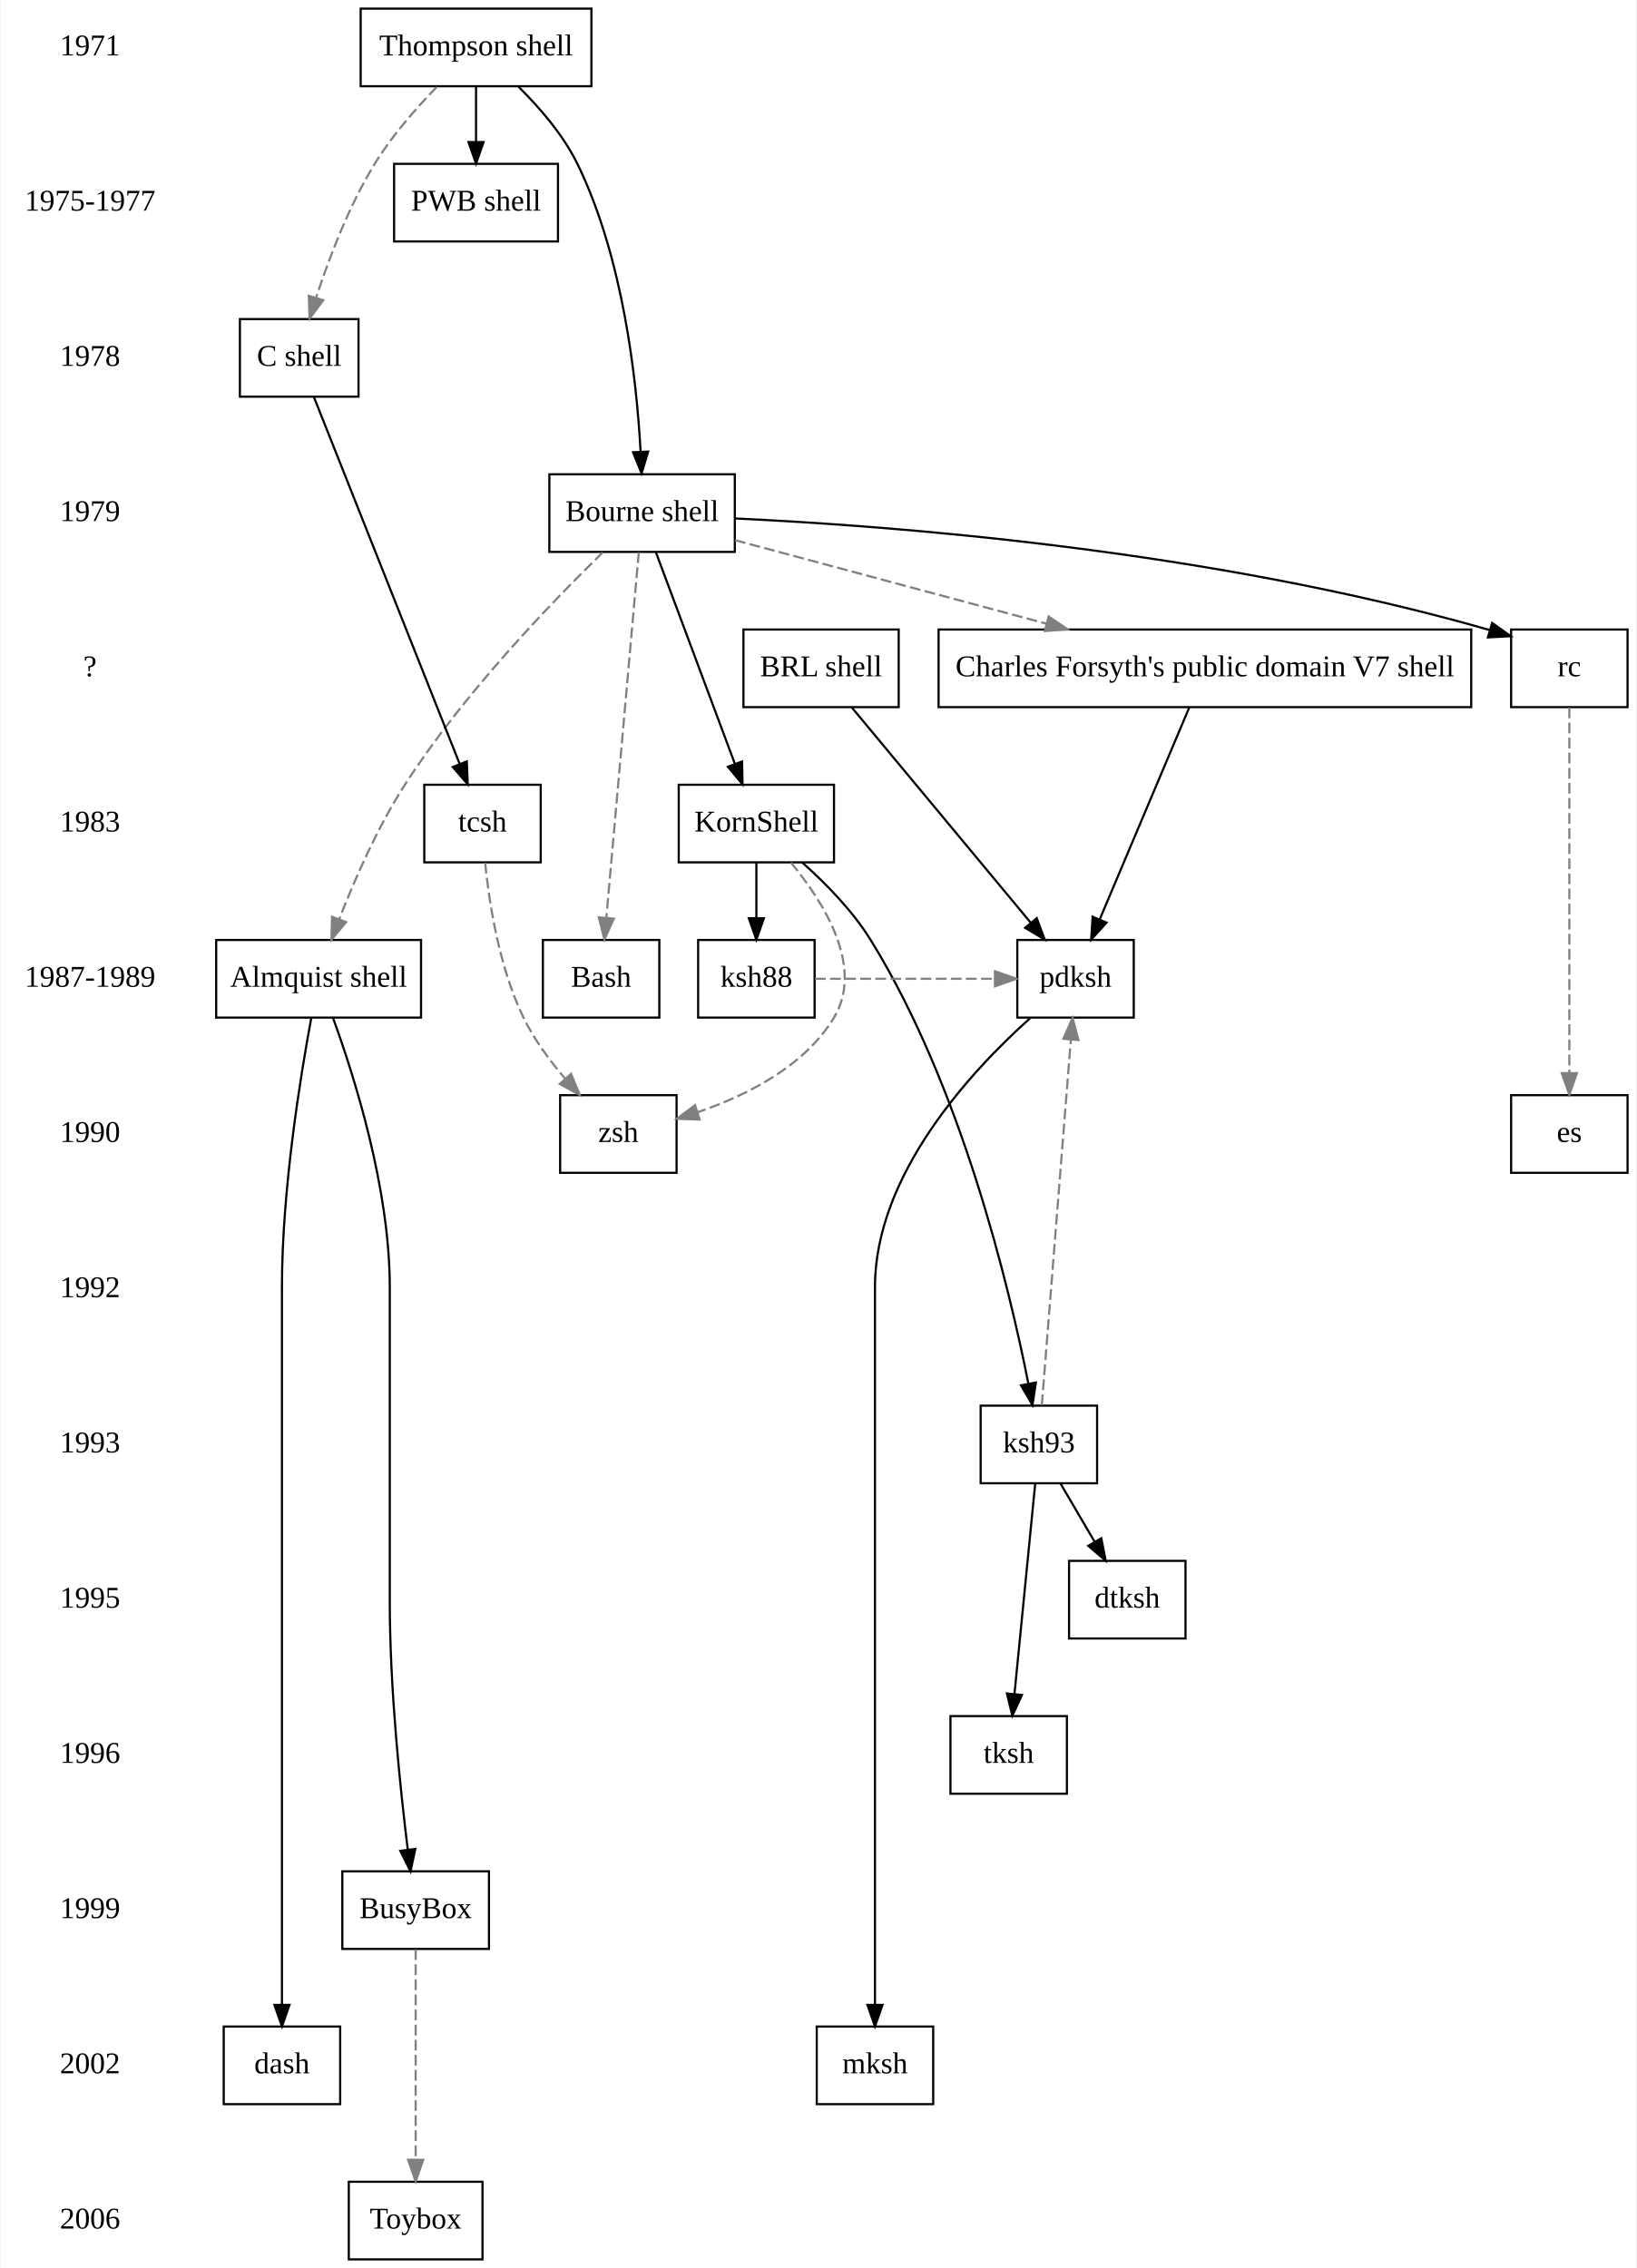
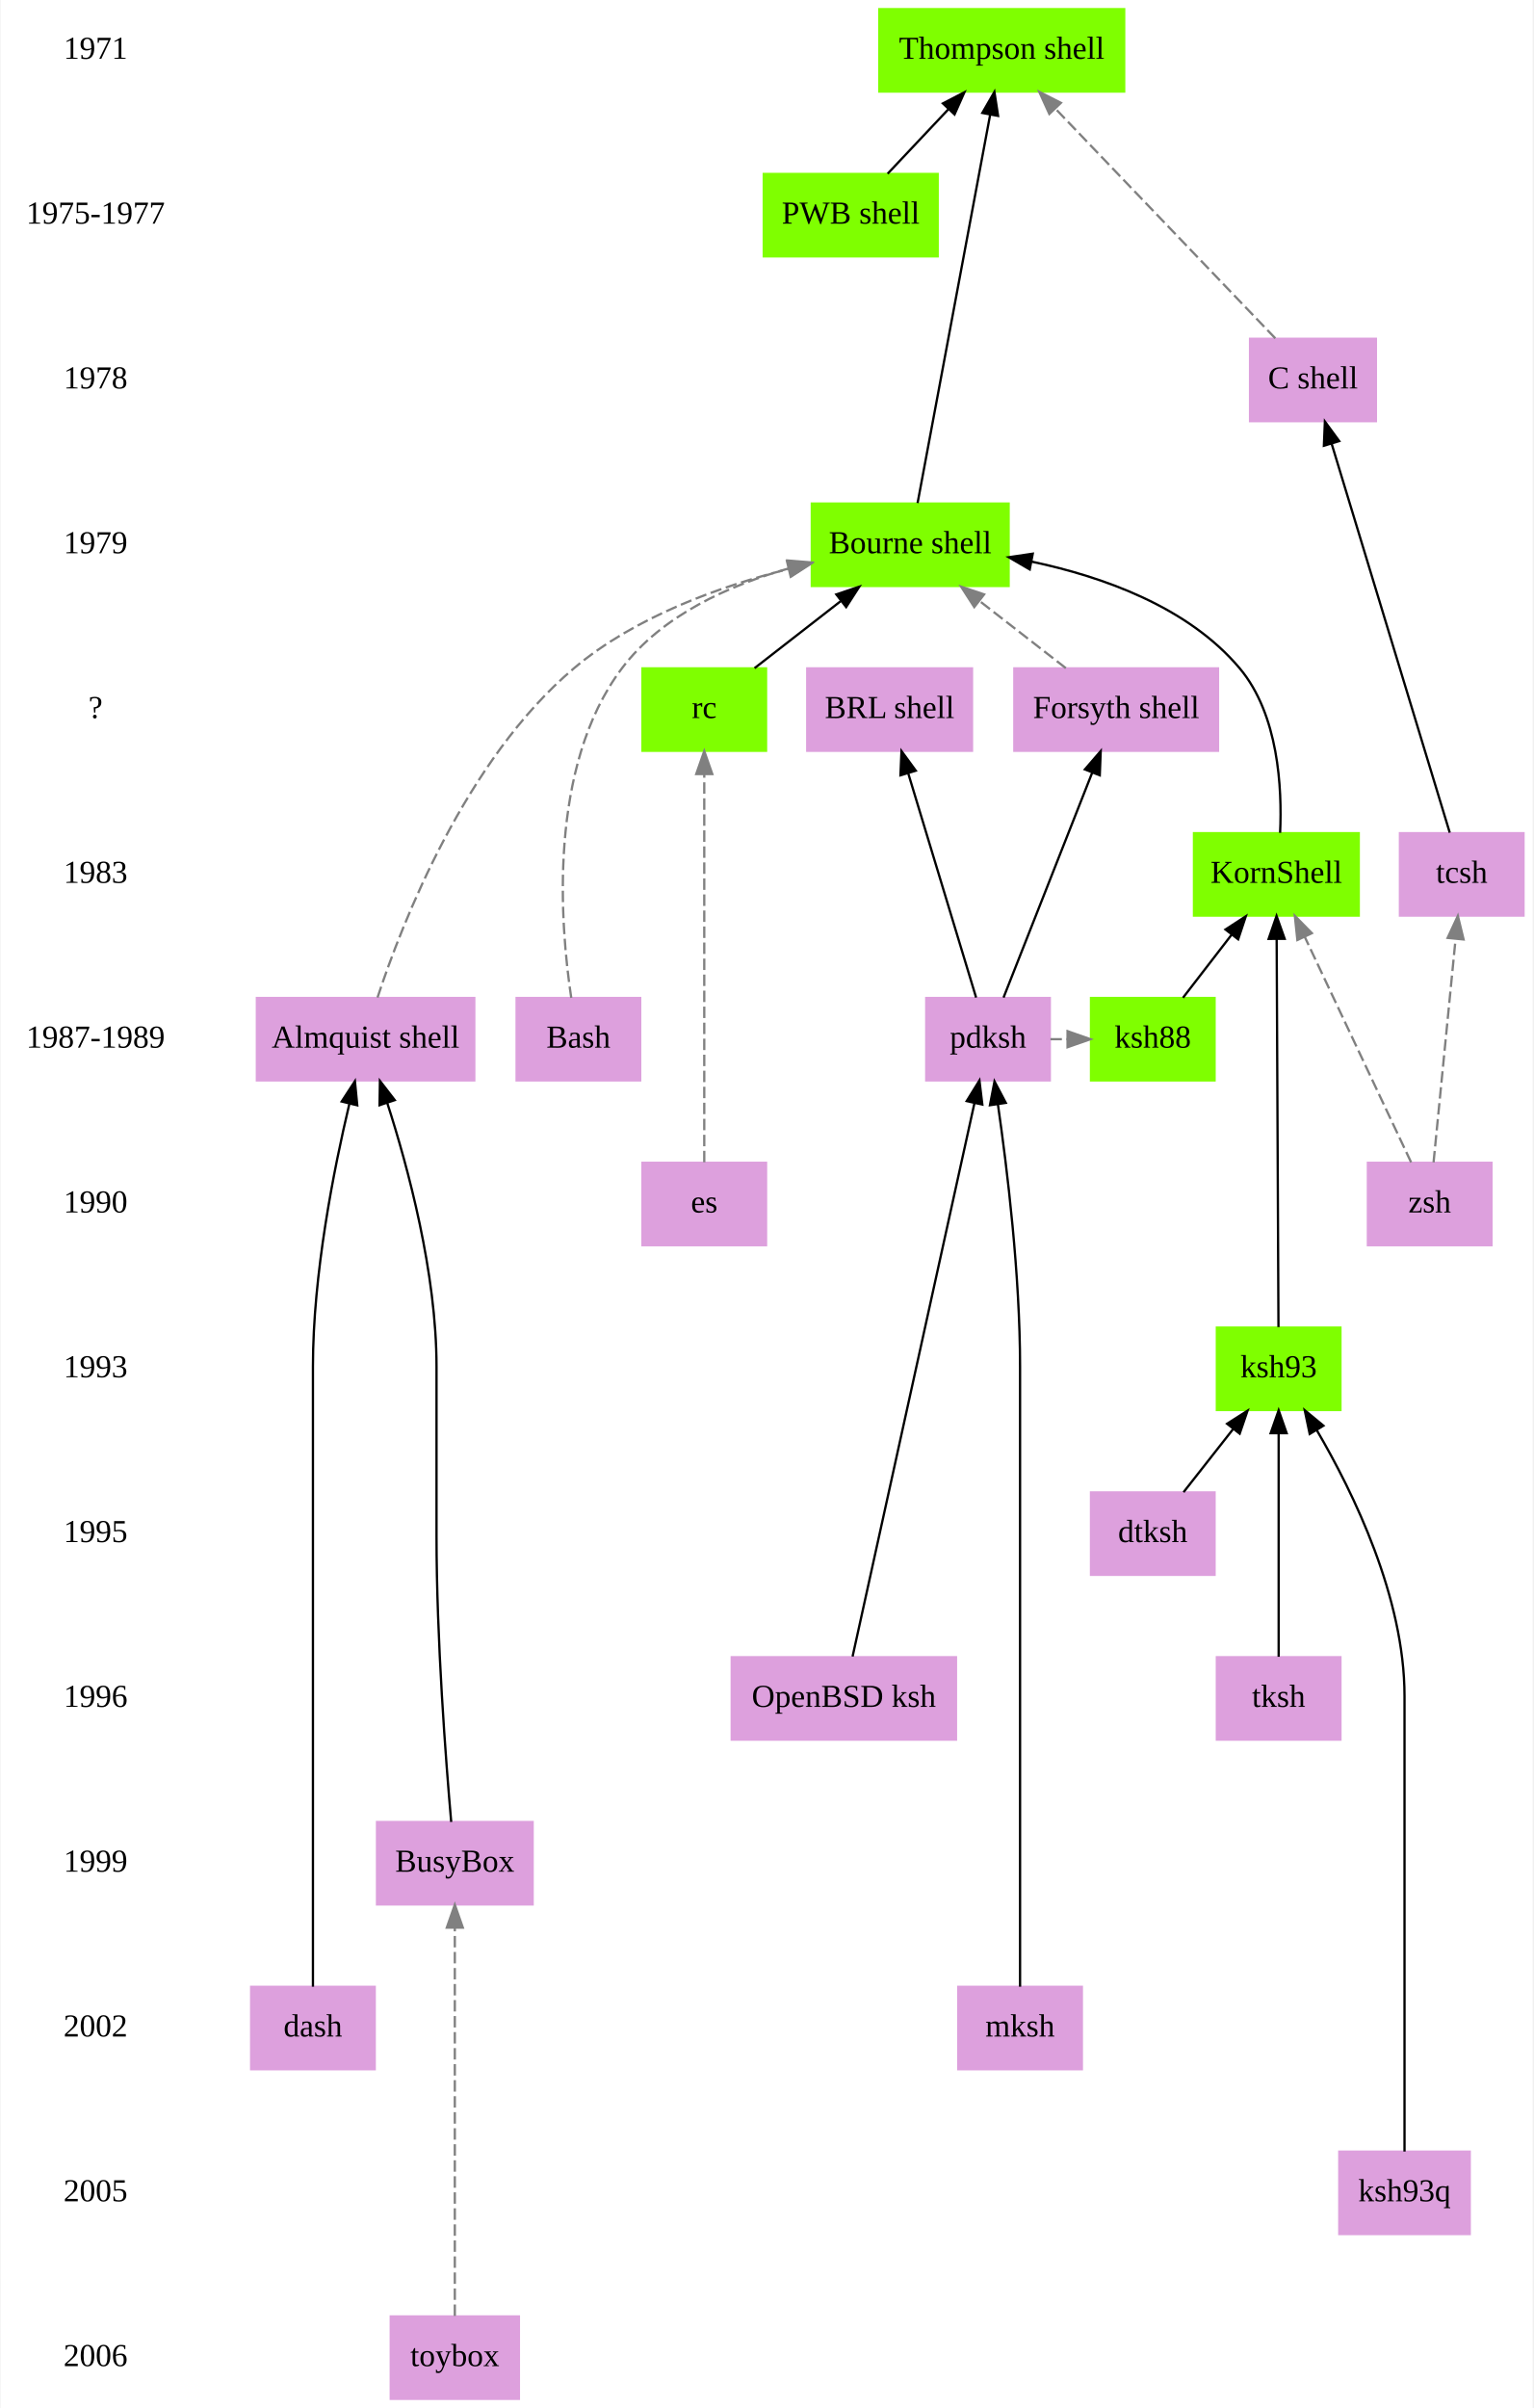
- <svg xmlns="http://www.w3.org/2000/svg" width="759pt" height="1052pt" viewBox="0.00 0.00 758.50 1052.00">
+ <svg xmlns="http://www.w3.org/2000/svg" width="670pt" height="1052pt" viewBox="0.00 0.00 669.50 1052.00">
  <g id="graph0" class="graph" transform="scale(1 1) rotate(0) translate(4 1048)">
-     <polygon fill="white" stroke="none" points="-4,4 -4,-1048 754.5,-1048 754.5,4 -4,4" />
+     <polygon fill="white" stroke="none" points="-4,4 -4,-1048 665.5,-1048 665.5,4 -4,4" />
    <g id="node1" class="node">
      <text text-anchor="middle" x="37.5" y="-1022.3" font-family="Times New Roman,serif" font-size="14.00">1971</text>
    </g>
    <g id="node2" class="node">
      <text text-anchor="middle" x="37.5" y="-950.3" font-family="Times New Roman,serif" font-size="14.00">1975-1977</text>
    </g>
    <g id="node3" class="node">
      <text text-anchor="middle" x="37.5" y="-878.3" font-family="Times New Roman,serif" font-size="14.00">1978</text>
    </g>
    <g id="node4" class="node">
      <text text-anchor="middle" x="37.5" y="-806.3" font-family="Times New Roman,serif" font-size="14.00">1979</text>
    </g>
    <g id="node5" class="node">
      <text text-anchor="middle" x="37.5" y="-734.3" font-family="Times New Roman,serif" font-size="14.00">?</text>
    </g>
    <g id="node6" class="node">
      <text text-anchor="middle" x="37.5" y="-662.3" font-family="Times New Roman,serif" font-size="14.00">1983</text>
    </g>
    <g id="node7" class="node">
      <text text-anchor="middle" x="37.5" y="-590.3" font-family="Times New Roman,serif" font-size="14.00">1987-1989</text>
    </g>
    <g id="node8" class="node">
      <text text-anchor="middle" x="37.5" y="-518.3" font-family="Times New Roman,serif" font-size="14.00">1990</text>
    </g>
    <g id="node9" class="node">
-       <text text-anchor="middle" x="37.5" y="-446.3" font-family="Times New Roman,serif" font-size="14.00">1992</text>
+       <text text-anchor="middle" x="37.5" y="-446.3" font-family="Times New Roman,serif" font-size="14.00">1993</text>
    </g>
    <g id="node10" class="node">
-       <text text-anchor="middle" x="37.5" y="-374.3" font-family="Times New Roman,serif" font-size="14.00">1993</text>
+       <text text-anchor="middle" x="37.5" y="-374.3" font-family="Times New Roman,serif" font-size="14.00">1995</text>
    </g>
    <g id="node11" class="node">
-       <text text-anchor="middle" x="37.5" y="-302.3" font-family="Times New Roman,serif" font-size="14.00">1995</text>
+       <text text-anchor="middle" x="37.5" y="-302.3" font-family="Times New Roman,serif" font-size="14.00">1996</text>
    </g>
    <g id="node12" class="node">
-       <text text-anchor="middle" x="37.5" y="-230.3" font-family="Times New Roman,serif" font-size="14.00">1996</text>
+       <text text-anchor="middle" x="37.5" y="-230.3" font-family="Times New Roman,serif" font-size="14.00">1999</text>
    </g>
    <g id="node13" class="node">
-       <text text-anchor="middle" x="37.5" y="-158.3" font-family="Times New Roman,serif" font-size="14.00">1999</text>
+       <text text-anchor="middle" x="37.5" y="-158.3" font-family="Times New Roman,serif" font-size="14.00">2002</text>
    </g>
    <g id="node14" class="node">
-       <text text-anchor="middle" x="37.5" y="-86.3" font-family="Times New Roman,serif" font-size="14.00">2002</text>
+       <text text-anchor="middle" x="37.5" y="-86.3" font-family="Times New Roman,serif" font-size="14.00">2005</text>
    </g>
    <g id="node15" class="node">
      <text text-anchor="middle" x="37.5" y="-14.3" font-family="Times New Roman,serif" font-size="14.00">2006</text>
    </g>
    <g id="node16" class="node">
-       <polygon fill="none" stroke="black" points="270,-1044 163,-1044 163,-1008 270,-1008 270,-1044" />
-       <text text-anchor="middle" x="216.5" y="-1022.3" font-family="Times New Roman,serif" font-size="14.00">Thompson shell</text>
+       <polygon fill="chartreuse" stroke="chartreuse" points="487,-1044 380,-1044 380,-1008 487,-1008 487,-1044" />
+       <text text-anchor="middle" x="433.5" y="-1022.3" font-family="Times New Roman,serif" font-size="14.00">Thompson shell</text>
    </g>
    <g id="node17" class="node">
-       <polygon fill="none" stroke="black" points="336.5,-828 250.5,-828 250.5,-792 336.5,-792 336.5,-828" />
-       <text text-anchor="middle" x="293.5" y="-806.3" font-family="Times New Roman,serif" font-size="14.00">Bourne shell</text>
+       <polygon fill="chartreuse" stroke="chartreuse" points="405.5,-972 329.5,-972 329.5,-936 405.5,-936 405.5,-972" />
+       <text text-anchor="middle" x="367.5" y="-950.3" font-family="Times New Roman,serif" font-size="14.00">PWB shell</text>
+     </g>
+     <g id="edge19" class="edge">
+       <path fill="none" stroke="black" d="M383.627,-972.104C391.591,-980.552 401.35,-990.901 410.116,-1000.2" />
+       <polygon fill="black" stroke="black" points="407.779,-1002.82 417.185,-1007.7 412.872,-998.02 407.779,-1002.82" />
+     </g>
+     <g id="node18" class="node">
+       <polygon fill="chartreuse" stroke="chartreuse" points="436.5,-828 350.5,-828 350.5,-792 436.5,-792 436.5,-828" />
+       <text text-anchor="middle" x="393.5" y="-806.3" font-family="Times New Roman,serif" font-size="14.00">Bourne shell</text>
    </g>
    <g id="edge15" class="edge">
-       <path fill="none" stroke="black" d="M236.233,-1007.72C245.925,-998.147 256.908,-985.478 263.5,-972 284.71,-928.629 290.982,-871.959 292.801,-838.715" />
-       <polygon fill="black" stroke="black" points="296.312,-838.538 293.262,-828.392 289.319,-838.225 296.312,-838.538" />
-     </g>
-     <g id="node18" class="node">
-       <polygon fill="none" stroke="black" points="254.5,-972 178.5,-972 178.5,-936 254.5,-936 254.5,-972" />
-       <text text-anchor="middle" x="216.5" y="-950.3" font-family="Times New Roman,serif" font-size="14.00">PWB shell</text>
+       <path fill="none" stroke="black" d="M396.721,-828.232C403.669,-865.403 420.108,-953.352 428.452,-997.996" />
+       <polygon fill="black" stroke="black" points="425.016,-998.663 430.294,-1007.85 431.897,-997.376 425.016,-998.663" />
+     </g>
+     <g id="node19" class="node">
+       <polygon fill="chartreuse" stroke="chartreuse" points="330.5,-756 276.5,-756 276.5,-720 330.5,-720 330.5,-756" />
+       <text text-anchor="middle" x="303.5" y="-734.3" font-family="Times New Roman,serif" font-size="14.00">rc</text>
+     </g>
+     <g id="edge28" class="edge">
+       <path fill="none" stroke="black" d="M325.491,-756.104C336.786,-764.889 350.727,-775.732 363.041,-785.309" />
+       <polygon fill="black" stroke="black" points="361.21,-788.32 371.253,-791.697 365.508,-782.794 361.21,-788.32" />
+     </g>
+     <g id="node20" class="node">
+       <polygon fill="chartreuse" stroke="chartreuse" points="589.5,-684 517.5,-684 517.5,-648 589.5,-648 589.5,-684" />
+       <text text-anchor="middle" x="553.5" y="-662.3" font-family="Times New Roman,serif" font-size="14.00">KornShell</text>
+     </g>
+     <g id="edge17" class="edge">
+       <path fill="none" stroke="black" d="M555.137,-684.157C556.044,-703.779 554.451,-735.794 537.5,-756 514.945,-782.888 477.468,-796.138 446.402,-802.666" />
+       <polygon fill="black" stroke="black" points="445.726,-799.231 436.567,-804.558 447.048,-806.105 445.726,-799.231" />
+     </g>
+     <g id="node21" class="node">
+       <polygon fill="chartreuse" stroke="chartreuse" points="526.5,-612 472.5,-612 472.5,-576 526.5,-576 526.5,-612" />
+       <text text-anchor="middle" x="499.5" y="-590.3" font-family="Times New Roman,serif" font-size="14.00">ksh88</text>
+     </g>
+     <g id="edge22" class="edge">
+       <path fill="none" stroke="black" d="M512.695,-612.104C519.081,-620.383 526.876,-630.488 533.936,-639.64" />
+       <polygon fill="black" stroke="black" points="531.272,-641.917 540.152,-647.697 536.815,-637.641 531.272,-641.917" />
+     </g>
+     <g id="node22" class="node">
+       <polygon fill="chartreuse" stroke="chartreuse" points="581.5,-468 527.5,-468 527.5,-432 581.5,-432 581.5,-468" />
+       <text text-anchor="middle" x="554.5" y="-446.3" font-family="Times New Roman,serif" font-size="14.00">ksh93</text>
+     </g>
+     <g id="edge23" class="edge">
+       <path fill="none" stroke="black" d="M554.419,-468.232C554.246,-505.324 553.837,-592.981 553.628,-637.712" />
+       <polygon fill="black" stroke="black" points="550.127,-637.833 553.58,-647.849 557.127,-637.866 550.127,-637.833" />
+     </g>
+     <g id="node23" class="node">
+       <polygon fill="plum" stroke="plum" points="597,-900 542,-900 542,-864 597,-864 597,-900" />
+       <text text-anchor="middle" x="569.5" y="-878.3" font-family="Times New Roman,serif" font-size="14.00">C shell</text>
+     </g>
+     <g id="edge37" class="edge">
+       <path fill="none" stroke="grey" stroke-dasharray="5,2" d="M553.037,-900.189C529.11,-925.172 484.597,-971.649 457.159,-1000.3" />
+       <polygon fill="grey" stroke="grey" points="454.294,-998.229 449.905,-1007.87 459.349,-1003.07 454.294,-998.229" />
+     </g>
+     <g id="node24" class="node">
+       <polygon fill="plum" stroke="plum" points="528,-756 439,-756 439,-720 528,-720 528,-756" />
+       <text text-anchor="middle" x="483.5" y="-734.3" font-family="Times New Roman,serif" font-size="14.00">Forsyth shell</text>
+     </g>
+     <g id="edge34" class="edge">
+       <path fill="none" stroke="grey" stroke-dasharray="5,2" d="M461.509,-756.104C450.214,-764.889 436.273,-775.732 423.959,-785.309" />
+       <polygon fill="grey" stroke="grey" points="421.492,-782.794 415.747,-791.697 425.79,-788.32 421.492,-782.794" />
+     </g>
+     <g id="node25" class="node">
+       <polygon fill="plum" stroke="plum" points="420.5,-756 348.5,-756 348.5,-720 420.5,-720 420.5,-756" />
+       <text text-anchor="middle" x="384.5" y="-734.3" font-family="Times New Roman,serif" font-size="14.00">BRL shell</text>
+     </g>
+     <g id="node26" class="node">
+       <polygon fill="plum" stroke="plum" points="661.5,-684 607.5,-684 607.5,-648 661.5,-648 661.5,-684" />
+       <text text-anchor="middle" x="634.5" y="-662.3" font-family="Times New Roman,serif" font-size="14.00">tcsh</text>
+     </g>
+     <g id="edge29" class="edge">
+       <path fill="none" stroke="black" d="M629.266,-684.232C617.952,-721.481 591.15,-809.723 577.617,-854.278" />
+       <polygon fill="black" stroke="black" points="574.267,-853.264 574.709,-863.849 580.965,-855.298 574.267,-853.264" />
+     </g>
+     <g id="node27" class="node">
+       <polygon fill="plum" stroke="plum" points="203,-612 108,-612 108,-576 203,-576 203,-612" />
+       <text text-anchor="middle" x="155.5" y="-590.3" font-family="Times New Roman,serif" font-size="14.00">Almquist shell</text>
+     </g>
+     <g id="edge36" class="edge">
+       <path fill="none" stroke="grey" stroke-dasharray="5,2" d="M160.719,-612.189C171.474,-644.816 199.153,-716.023 246.5,-756 273.131,-778.485 310.056,-791.751 340.235,-799.387" />
+       <polygon fill="grey" stroke="grey" points="339.647,-802.845 350.187,-801.766 341.275,-796.037 339.647,-802.845" />
+     </g>
+     <g id="node28" class="node">
+       <polygon fill="plum" stroke="plum" points="638,-108 581,-108 581,-72 638,-72 638,-108" />
+       <text text-anchor="middle" x="609.5" y="-86.3" font-family="Times New Roman,serif" font-size="14.00">ksh93q</text>
+     </g>
+     <g id="edge24" class="edge">
+       <path fill="none" stroke="black" d="M609.5,-108.049C609.5,-134.708 609.5,-187.885 609.5,-233 609.5,-307 609.5,-307 609.5,-307 609.5,-349.992 587.307,-395.663 571.116,-423.262" />
+       <polygon fill="black" stroke="black" points="568.073,-421.53 565.896,-431.899 574.064,-425.151 568.073,-421.53" />
+     </g>
+     <g id="node29" class="node">
+       <polygon fill="plum" stroke="plum" points="159.5,-180 105.5,-180 105.5,-144 159.5,-144 159.5,-180" />
+       <text text-anchor="middle" x="132.5" y="-158.3" font-family="Times New Roman,serif" font-size="14.00">dash</text>
+     </g>
+     <g id="edge20" class="edge">
+       <path fill="none" stroke="black" d="M132.5,-180.049C132.5,-206.708 132.5,-259.885 132.5,-305 132.5,-451 132.5,-451 132.5,-451 132.5,-491.304 141.64,-537.224 148.397,-565.663" />
+       <polygon fill="black" stroke="black" points="145.067,-566.778 150.846,-575.658 151.865,-565.112 145.067,-566.778" />
+     </g>
+     <g id="node30" class="node">
+       <polygon fill="plum" stroke="plum" points="454.5,-612 400.5,-612 400.5,-576 454.5,-576 454.5,-612" />
+       <text text-anchor="middle" x="427.5" y="-590.3" font-family="Times New Roman,serif" font-size="14.00">pdksh</text>
+     </g>
+     <g id="edge31" class="edge">
+       <path fill="none" stroke="grey" stroke-dasharray="5,2" d="M454.781,-594C457.238,-594 459.694,-594 462.151,-594" />
+       <polygon fill="grey" stroke="grey" points="462.25,-597.5 472.25,-594 462.249,-590.5 462.25,-597.5" />
+     </g>
+     <g id="edge27" class="edge">
+       <path fill="none" stroke="black" d="M434.279,-612.189C443.921,-636.638 461.681,-681.673 473.024,-710.436" />
+       <polygon fill="black" stroke="black" points="469.82,-711.853 476.745,-719.871 476.332,-709.285 469.82,-711.853" />
+     </g>
+     <g id="edge26" class="edge">
+       <path fill="none" stroke="black" d="M422.295,-612.189C414.924,-636.531 401.373,-681.28 392.658,-710.059" />
+       <polygon fill="black" stroke="black" points="389.235,-709.286 389.687,-719.871 395.935,-711.315 389.235,-709.286" />
+     </g>
+     <g id="node31" class="node">
+       <polygon fill="plum" stroke="plum" points="275.5,-612 221.5,-612 221.5,-576 275.5,-576 275.5,-612" />
+       <text text-anchor="middle" x="248.5" y="-590.3" font-family="Times New Roman,serif" font-size="14.00">Bash</text>
+     </g>
+     <g id="edge35" class="edge">
+       <path fill="none" stroke="grey" stroke-dasharray="5,2" d="M245.377,-612.06C240.567,-643.847 235.01,-712.819 267.5,-756 284.96,-779.205 314.517,-792.335 340.617,-799.721" />
+       <polygon fill="grey" stroke="grey" points="339.858,-803.14 350.418,-802.279 341.626,-796.367 339.858,-803.14" />
+     </g>
+     <g id="node32" class="node">
+       <polygon fill="plum" stroke="plum" points="330.5,-540 276.5,-540 276.5,-504 330.5,-504 330.5,-540" />
+       <text text-anchor="middle" x="303.5" y="-518.3" font-family="Times New Roman,serif" font-size="14.00">es</text>
+     </g>
+     <g id="edge38" class="edge">
+       <path fill="none" stroke="grey" stroke-dasharray="5,2" d="M303.5,-540.232C303.5,-577.324 303.5,-664.981 303.5,-709.712" />
+       <polygon fill="grey" stroke="grey" points="300,-709.849 303.5,-719.849 307,-709.849 300,-709.849" />
+     </g>
+     <g id="node33" class="node">
+       <polygon fill="plum" stroke="plum" points="647.5,-540 593.5,-540 593.5,-504 647.5,-504 647.5,-540" />
+       <text text-anchor="middle" x="620.5" y="-518.3" font-family="Times New Roman,serif" font-size="14.00">zsh</text>
+     </g>
+     <g id="edge32" class="edge">
+       <path fill="none" stroke="grey" stroke-dasharray="5,2" d="M612.39,-540.189C600.804,-564.745 579.419,-610.066 565.856,-638.812" />
+       <polygon fill="grey" stroke="grey" points="562.684,-637.334 561.582,-647.871 569.014,-640.321 562.684,-637.334" />
+     </g>
+     <g id="edge33" class="edge">
+       <path fill="none" stroke="grey" stroke-dasharray="5,2" d="M622.195,-540.189C624.584,-564.424 628.968,-608.888 631.806,-637.679" />
+       <polygon fill="grey" stroke="grey" points="628.347,-638.263 632.811,-647.871 635.313,-637.576 628.347,-638.263" />
+     </g>
+     <g id="node34" class="node">
+       <polygon fill="plum" stroke="plum" points="526.5,-396 472.5,-396 472.5,-360 526.5,-360 526.5,-396" />
+       <text text-anchor="middle" x="499.5" y="-374.3" font-family="Times New Roman,serif" font-size="14.00">dtksh</text>
+     </g>
+     <g id="edge21" class="edge">
+       <path fill="none" stroke="black" d="M512.939,-396.104C519.443,-404.383 527.383,-414.488 534.574,-423.64" />
+       <polygon fill="black" stroke="black" points="531.974,-425.996 540.904,-431.697 537.478,-421.671 531.974,-425.996" />
+     </g>
+     <g id="node35" class="node">
+       <polygon fill="plum" stroke="plum" points="581.5,-324 527.5,-324 527.5,-288 581.5,-288 581.5,-324" />
+       <text text-anchor="middle" x="554.5" y="-302.3" font-family="Times New Roman,serif" font-size="14.00">tksh</text>
+     </g>
+     <g id="edge30" class="edge">
+       <path fill="none" stroke="black" d="M554.5,-324.189C554.5,-348.424 554.5,-392.888 554.5,-421.679" />
+       <polygon fill="black" stroke="black" points="551,-421.871 554.5,-431.871 558,-421.872 551,-421.871" />
+     </g>
+     <g id="node36" class="node">
+       <polygon fill="plum" stroke="plum" points="228.5,-252 160.5,-252 160.5,-216 228.5,-216 228.5,-252" />
+       <text text-anchor="middle" x="194.5" y="-230.3" font-family="Times New Roman,serif" font-size="14.00">BusyBox</text>
    </g>
    <g id="edge16" class="edge">
-       <path fill="none" stroke="black" d="M216.5,-1007.7C216.5,-999.983 216.5,-990.712 216.5,-982.112" />
-       <polygon fill="black" stroke="black" points="220,-982.104 216.5,-972.104 213,-982.104 220,-982.104" />
-     </g>
-     <g id="node19" class="node">
-       <polygon fill="none" stroke="black" points="162,-900 107,-900 107,-864 162,-864 162,-900" />
-       <text text-anchor="middle" x="134.5" y="-878.3" font-family="Times New Roman,serif" font-size="14.00">C shell</text>
-     </g>
-     <g id="edge36" class="edge">
-       <path fill="none" stroke="grey" stroke-dasharray="5,2" d="M198.257,-1007.63C188.748,-997.841 177.472,-985 169.5,-972 157.546,-952.505 148.323,-928.225 142.354,-909.952" />
-       <polygon fill="grey" stroke="grey" points="145.635,-908.718 139.297,-900.228 138.957,-910.817 145.635,-908.718" />
-     </g>
-     <g id="node21" class="node">
-       <polygon fill="none" stroke="black" points="382.5,-684 310.5,-684 310.5,-648 382.5,-648 382.5,-684" />
-       <text text-anchor="middle" x="346.5" y="-662.3" font-family="Times New Roman,serif" font-size="14.00">KornShell</text>
+       <path fill="none" stroke="black" d="M192.919,-252.032C190.588,-278.668 186.5,-331.814 186.5,-377 186.5,-451 186.5,-451 186.5,-451 186.5,-491.902 174.072,-537.937 164.954,-566.207" />
+       <polygon fill="black" stroke="black" points="161.606,-565.183 161.773,-575.776 168.249,-567.39 161.606,-565.183" />
+     </g>
+     <g id="node37" class="node">
+       <polygon fill="plum" stroke="plum" points="468.5,-180 414.5,-180 414.5,-144 468.5,-144 468.5,-180" />
+       <text text-anchor="middle" x="441.5" y="-158.3" font-family="Times New Roman,serif" font-size="14.00">mksh</text>
+     </g>
+     <g id="edge25" class="edge">
+       <path fill="none" stroke="black" d="M441.5,-180.049C441.5,-206.708 441.5,-259.885 441.5,-305 441.5,-451 441.5,-451 441.5,-451 441.5,-490.978 435.936,-536.983 431.824,-565.529" />
+       <polygon fill="black" stroke="black" points="428.34,-565.16 430.333,-575.566 435.264,-566.189 428.34,-565.16" />
+     </g>
+     <g id="node38" class="node">
+       <polygon fill="plum" stroke="plum" points="222.5,-36 166.5,-36 166.5,-0 222.5,-0 222.5,-36" />
+       <text text-anchor="middle" x="194.5" y="-14.3" font-family="Times New Roman,serif" font-size="14.00">toybox</text>
+     </g>
+     <g id="edge39" class="edge">
+       <path fill="none" stroke="grey" stroke-dasharray="5,2" d="M194.5,-36.233C194.5,-73.324 194.5,-160.981 194.5,-205.712" />
+       <polygon fill="grey" stroke="grey" points="191,-205.849 194.5,-215.849 198,-205.849 191,-205.849" />
+     </g>
+     <g id="node39" class="node">
+       <polygon fill="plum" stroke="plum" points="413.5,-324 315.5,-324 315.5,-288 413.5,-288 413.5,-324" />
+       <text text-anchor="middle" x="364.5" y="-302.3" font-family="Times New Roman,serif" font-size="14.00">OpenBSD ksh</text>
    </g>
    <g id="edge18" class="edge">
-       <path fill="none" stroke="black" d="M299.893,-791.871C309.005,-767.457 325.813,-722.426 336.559,-693.635" />
-       <polygon fill="black" stroke="black" points="339.867,-694.782 340.084,-684.189 333.308,-692.334 339.867,-694.782" />
-     </g>
-     <g id="node22" class="node">
-       <polygon fill="none" stroke="black" points="750.5,-756 696.5,-756 696.5,-720 750.5,-720 750.5,-756" />
-       <text text-anchor="middle" x="723.5" y="-734.3" font-family="Times New Roman,serif" font-size="14.00">rc</text>
-     </g>
-     <g id="edge19" class="edge">
-       <path fill="none" stroke="black" d="M336.67,-807.513C408.345,-804.12 556.121,-793.191 686.566,-755.753" />
-       <polygon fill="black" stroke="black" points="687.713,-759.064 696.325,-752.892 685.744,-752.347 687.713,-759.064" />
-     </g>
-     <g id="node23" class="node">
-       <polygon fill="none" stroke="black" points="678,-756 431,-756 431,-720 678,-720 678,-756" />
-       <text text-anchor="middle" x="554.5" y="-734.3" font-family="Times New Roman,serif" font-size="14.00">Charles Forsyth's public domain V7 shell</text>
-     </g>
-     <g id="edge33" class="edge">
-       <path fill="none" stroke="grey" stroke-dasharray="5,2" d="M336.599,-797.441C375.799,-786.927 434.472,-771.192 481.062,-758.696" />
-       <polygon fill="grey" stroke="grey" points="482.057,-762.053 490.809,-756.082 480.243,-755.292 482.057,-762.053" />
-     </g>
-     <g id="node30" class="node">
-       <polygon fill="none" stroke="black" points="191,-612 96,-612 96,-576 191,-576 191,-612" />
-       <text text-anchor="middle" x="143.5" y="-590.3" font-family="Times New Roman,serif" font-size="14.00">Almquist shell</text>
-     </g>
-     <g id="edge35" class="edge">
-       <path fill="none" stroke="grey" stroke-dasharray="5,2" d="M275.253,-791.759C251.761,-768.84 210.729,-726.292 183.5,-684 170.811,-664.291 160.152,-639.885 153.037,-621.619" />
-       <polygon fill="grey" stroke="grey" points="156.274,-620.283 149.458,-612.171 149.728,-622.762 156.274,-620.283" />
-     </g>
-     <g id="node34" class="node">
-       <polygon fill="none" stroke="black" points="301.5,-612 247.5,-612 247.5,-576 301.5,-576 301.5,-612" />
-       <text text-anchor="middle" x="274.5" y="-590.3" font-family="Times New Roman,serif" font-size="14.00">Bash</text>
-     </g>
-     <g id="edge34" class="edge">
-       <path fill="none" stroke="grey" stroke-dasharray="5,2" d="M291.977,-791.849C288.691,-754.832 280.909,-667.181 276.931,-622.386" />
-       <polygon fill="grey" stroke="grey" points="280.401,-621.884 276.03,-612.232 273.428,-622.503 280.401,-621.884" />
-     </g>
-     <g id="node20" class="node">
-       <polygon fill="none" stroke="black" points="246.5,-684 192.5,-684 192.5,-648 246.5,-648 246.5,-684" />
-       <text text-anchor="middle" x="219.5" y="-662.3" font-family="Times New Roman,serif" font-size="14.00">tcsh</text>
-     </g>
-     <g id="edge17" class="edge">
-       <path fill="none" stroke="black" d="M141.312,-863.849C156.109,-826.597 191.272,-738.067 208.959,-693.539" />
-       <polygon fill="black" stroke="black" points="212.217,-694.818 212.655,-684.232 205.711,-692.234 212.217,-694.818" />
-     </g>
-     <g id="node36" class="node">
-       <polygon fill="none" stroke="black" points="309.5,-540 255.5,-540 255.5,-504 309.5,-504 309.5,-540" />
-       <text text-anchor="middle" x="282.5" y="-518.3" font-family="Times New Roman,serif" font-size="14.00">zsh</text>
-     </g>
-     <g id="edge32" class="edge">
-       <path fill="none" stroke="grey" stroke-dasharray="5,2" d="M220.717,-647.811C222.575,-629.282 227.192,-599.314 238.5,-576 243.404,-565.889 250.637,-556.06 257.827,-547.668" />
-       <polygon fill="grey" stroke="grey" points="260.548,-549.876 264.631,-540.1 255.342,-545.196 260.548,-549.876" />
-     </g>
-     <g id="node26" class="node">
-       <polygon fill="none" stroke="black" points="373.5,-612 319.5,-612 319.5,-576 373.5,-576 373.5,-612" />
-       <text text-anchor="middle" x="346.5" y="-590.3" font-family="Times New Roman,serif" font-size="14.00">ksh88</text>
-     </g>
-     <g id="edge22" class="edge">
-       <path fill="none" stroke="black" d="M346.5,-647.697C346.5,-639.983 346.5,-630.712 346.5,-622.112" />
-       <polygon fill="black" stroke="black" points="350,-622.104 346.5,-612.104 343,-622.104 350,-622.104" />
-     </g>
-     <g id="node27" class="node">
-       <polygon fill="none" stroke="black" points="504.5,-396 450.5,-396 450.5,-360 504.5,-360 504.5,-396" />
-       <text text-anchor="middle" x="477.5" y="-374.3" font-family="Times New Roman,serif" font-size="14.00">ksh93</text>
-     </g>
-     <g id="edge23" class="edge">
-       <path fill="none" stroke="black" d="M367.731,-647.968C378.512,-638.377 391.077,-625.61 399.5,-612 441.379,-544.336 463.642,-451.563 472.639,-406.204" />
-       <polygon fill="black" stroke="black" points="476.102,-406.727 474.55,-396.246 469.228,-405.407 476.102,-406.727" />
-     </g>
-     <g id="edge31" class="edge">
-       <path fill="none" stroke="grey" stroke-dasharray="5,2" d="M362.567,-647.853C377.856,-629.36 396.594,-599.421 382.5,-576 368.821,-553.269 341.754,-539.772 319.226,-532.092" />
-       <polygon fill="grey" stroke="grey" points="320.171,-528.721 309.581,-529.054 318.068,-535.397 320.171,-528.721" />
-     </g>
-     <g id="node35" class="node">
-       <polygon fill="none" stroke="black" points="750.5,-540 696.5,-540 696.5,-504 750.5,-504 750.5,-540" />
-       <text text-anchor="middle" x="723.5" y="-518.3" font-family="Times New Roman,serif" font-size="14.00">es</text>
-     </g>
-     <g id="edge37" class="edge">
-       <path fill="none" stroke="grey" stroke-dasharray="5,2" d="M723.5,-719.849C723.5,-682.832 723.5,-595.181 723.5,-550.386" />
-       <polygon fill="grey" stroke="grey" points="727,-550.232 723.5,-540.232 720,-550.232 727,-550.232" />
-     </g>
-     <g id="node25" class="node">
-       <polygon fill="none" stroke="black" points="521.5,-612 467.5,-612 467.5,-576 521.5,-576 521.5,-612" />
-       <text text-anchor="middle" x="494.5" y="-590.3" font-family="Times New Roman,serif" font-size="14.00">pdksh</text>
-     </g>
-     <g id="edge20" class="edge">
-       <path fill="none" stroke="black" d="M547.263,-719.871C536.947,-695.457 517.919,-650.426 505.754,-621.635" />
-       <polygon fill="black" stroke="black" points="508.879,-620.038 501.763,-612.189 502.431,-622.763 508.879,-620.038" />
-     </g>
-     <g id="node24" class="node">
-       <polygon fill="none" stroke="black" points="412.5,-756 340.5,-756 340.5,-720 412.5,-720 412.5,-756" />
-       <text text-anchor="middle" x="376.5" y="-734.3" font-family="Times New Roman,serif" font-size="14.00">BRL shell</text>
-     </g>
-     <g id="edge21" class="edge">
-       <path fill="none" stroke="black" d="M390.734,-719.871C411.376,-695.031 449.754,-648.846 473.608,-620.142" />
-       <polygon fill="black" stroke="black" points="476.517,-622.117 480.216,-612.189 471.133,-617.643 476.517,-622.117" />
-     </g>
-     <g id="node33" class="node">
-       <polygon fill="none" stroke="black" points="428.5,-108 374.5,-108 374.5,-72 428.5,-72 428.5,-108" />
-       <text text-anchor="middle" x="401.5" y="-86.3" font-family="Times New Roman,serif" font-size="14.00">mksh</text>
-     </g>
-     <g id="edge28" class="edge">
-       <path fill="none" stroke="black" d="M473.397,-575.68C445.958,-551.075 401.5,-503.161 401.5,-451 401.5,-451 401.5,-451 401.5,-233 401.5,-192.996 401.5,-146.653 401.5,-118.08" />
-       <polygon fill="black" stroke="black" points="405,-118.049 401.5,-108.049 398,-118.049 405,-118.049" />
-     </g>
-     <g id="edge29" class="edge">
-       <path fill="none" stroke="grey" stroke-dasharray="5,2" d="M373.672,-594C401.416,-594 429.16,-594 456.903,-594" />
-       <polygon fill="grey" stroke="grey" points="457.125,-597.5 467.125,-594 457.125,-590.5 457.125,-597.5" />
-     </g>
-     <g id="edge30" class="edge">
-       <path fill="none" stroke="grey" stroke-dasharray="5,2" d="M478.869,-396.232C481.815,-433.324 488.779,-520.981 492.332,-565.712" />
-       <polygon fill="grey" stroke="grey" points="488.857,-566.158 493.138,-575.849 495.835,-565.603 488.857,-566.158" />
-     </g>
-     <g id="node28" class="node">
-       <polygon fill="none" stroke="black" points="545.5,-324 491.5,-324 491.5,-288 545.5,-288 545.5,-324" />
-       <text text-anchor="middle" x="518.5" y="-302.3" font-family="Times New Roman,serif" font-size="14.00">dtksh</text>
-     </g>
-     <g id="edge24" class="edge">
-       <path fill="none" stroke="black" d="M487.635,-359.697C492.352,-351.644 498.062,-341.894 503.282,-332.982" />
-       <polygon fill="black" stroke="black" points="506.448,-334.502 508.482,-324.104 500.408,-330.964 506.448,-334.502" />
-     </g>
-     <g id="node29" class="node">
-       <polygon fill="none" stroke="black" points="490.5,-252 436.5,-252 436.5,-216 490.5,-216 490.5,-252" />
-       <text text-anchor="middle" x="463.5" y="-230.3" font-family="Times New Roman,serif" font-size="14.00">tksh</text>
-     </g>
-     <g id="edge25" class="edge">
-       <path fill="none" stroke="black" d="M475.811,-359.871C473.425,-335.67 469.042,-291.211 466.201,-262.393" />
-       <polygon fill="black" stroke="black" points="469.659,-261.798 465.195,-252.189 462.693,-262.484 469.659,-261.798" />
-     </g>
-     <g id="node31" class="node">
-       <polygon fill="none" stroke="black" points="153.5,-108 99.5,-108 99.5,-72 153.5,-72 153.5,-108" />
-       <text text-anchor="middle" x="126.5" y="-86.3" font-family="Times New Roman,serif" font-size="14.00">dash</text>
-     </g>
-     <g id="edge26" class="edge">
-       <path fill="none" stroke="black" d="M140.06,-575.592C135.092,-548.896 126.5,-496.188 126.5,-451 126.5,-451 126.5,-451 126.5,-233 126.5,-192.996 126.5,-146.653 126.5,-118.08" />
-       <polygon fill="black" stroke="black" points="130,-118.049 126.5,-108.049 123,-118.049 130,-118.049" />
-     </g>
-     <g id="node32" class="node">
-       <polygon fill="none" stroke="black" points="222.5,-180 154.5,-180 154.5,-144 222.5,-144 222.5,-180" />
-       <text text-anchor="middle" x="188.5" y="-158.3" font-family="Times New Roman,serif" font-size="14.00">BusyBox</text>
-     </g>
-     <g id="edge27" class="edge">
-       <path fill="none" stroke="black" d="M150.178,-575.811C159.821,-549.402 176.5,-497.064 176.5,-451 176.5,-451 176.5,-451 176.5,-305 176.5,-264.853 181.321,-218.548 184.852,-190.022" />
-       <polygon fill="black" stroke="black" points="188.336,-190.373 186.129,-180.01 181.392,-189.487 188.336,-190.373" />
-     </g>
-     <g id="node37" class="node">
-       <polygon fill="none" stroke="black" points="219.5,-36 157.5,-36 157.5,-0 219.5,-0 219.5,-36" />
-       <text text-anchor="middle" x="188.5" y="-14.3" font-family="Times New Roman,serif" font-size="14.00">Toybox</text>
-     </g>
-     <g id="edge38" class="edge">
-       <path fill="none" stroke="grey" stroke-dasharray="5,2" d="M188.5,-143.871C188.5,-119.67 188.5,-75.211 188.5,-46.393" />
-       <polygon fill="grey" stroke="grey" points="192,-46.189 188.5,-36.189 185,-46.189 192,-46.189" />
+       <path fill="none" stroke="black" d="M368.312,-324.306C378.909,-372.412 408.776,-508.001 421.567,-566.065" />
+       <polygon fill="black" stroke="black" points="418.178,-566.953 423.748,-575.966 425.014,-565.447 418.178,-566.953" />
    </g>
  </g>
</svg>
